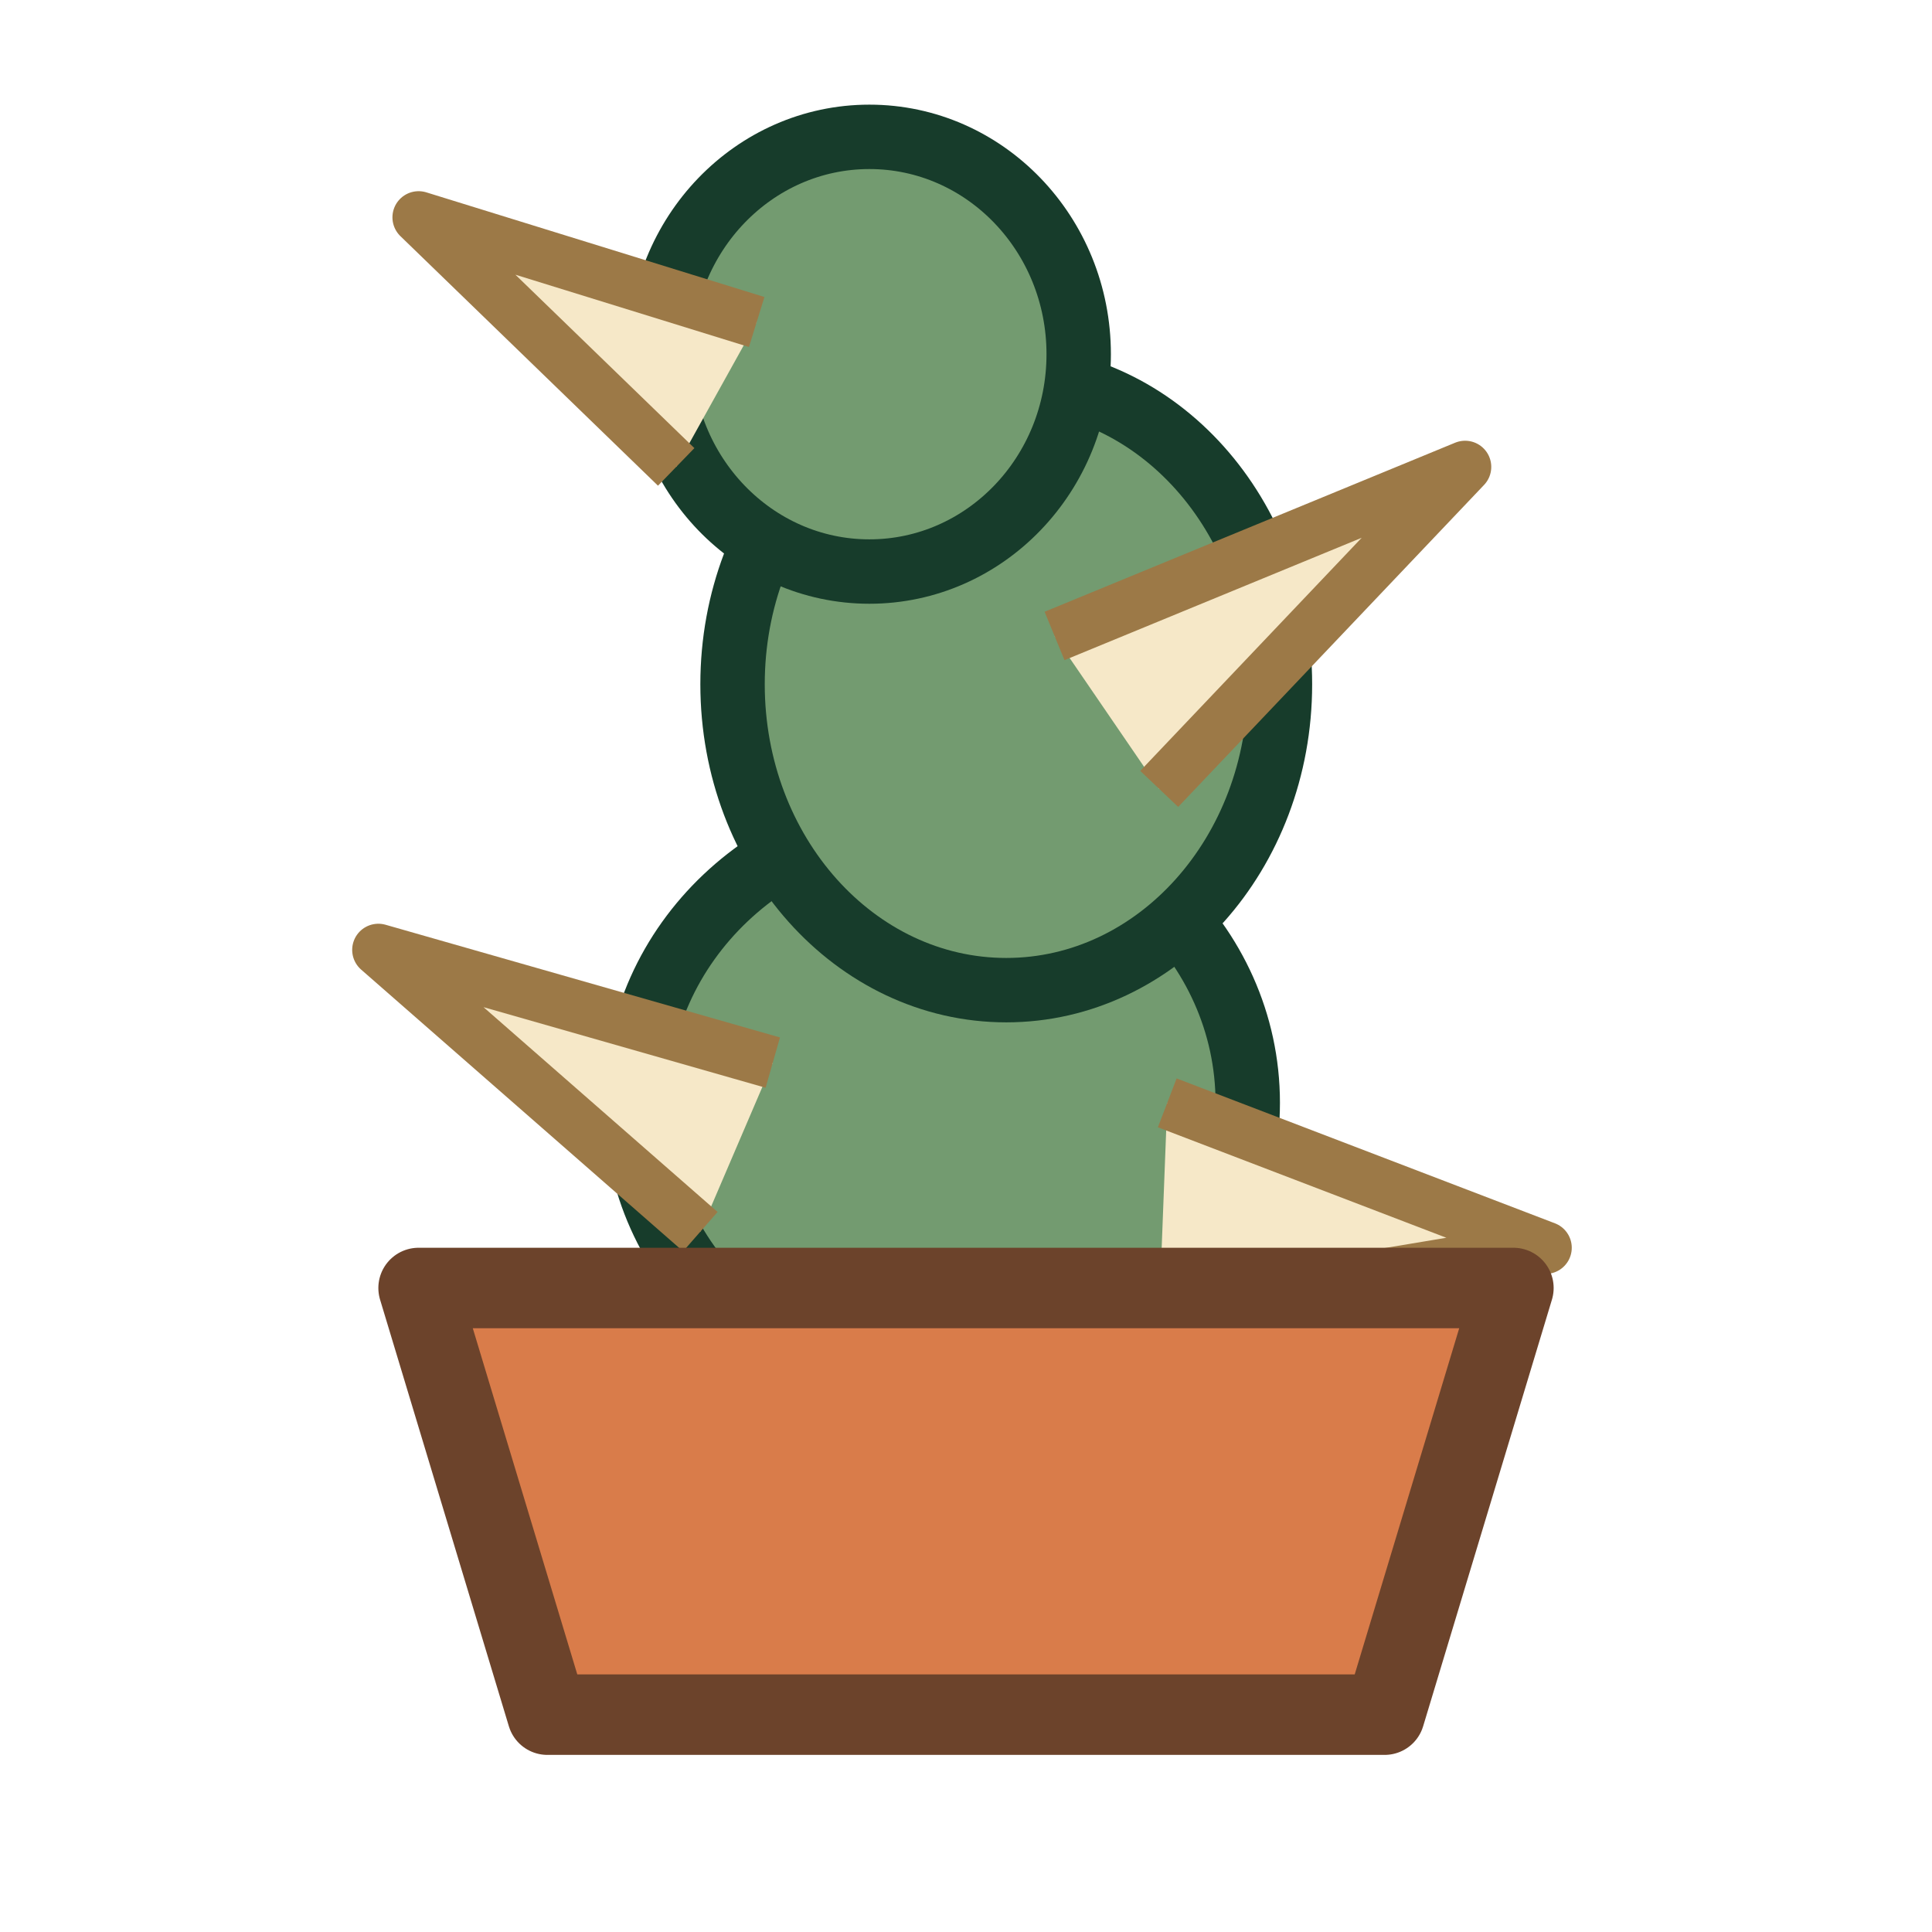
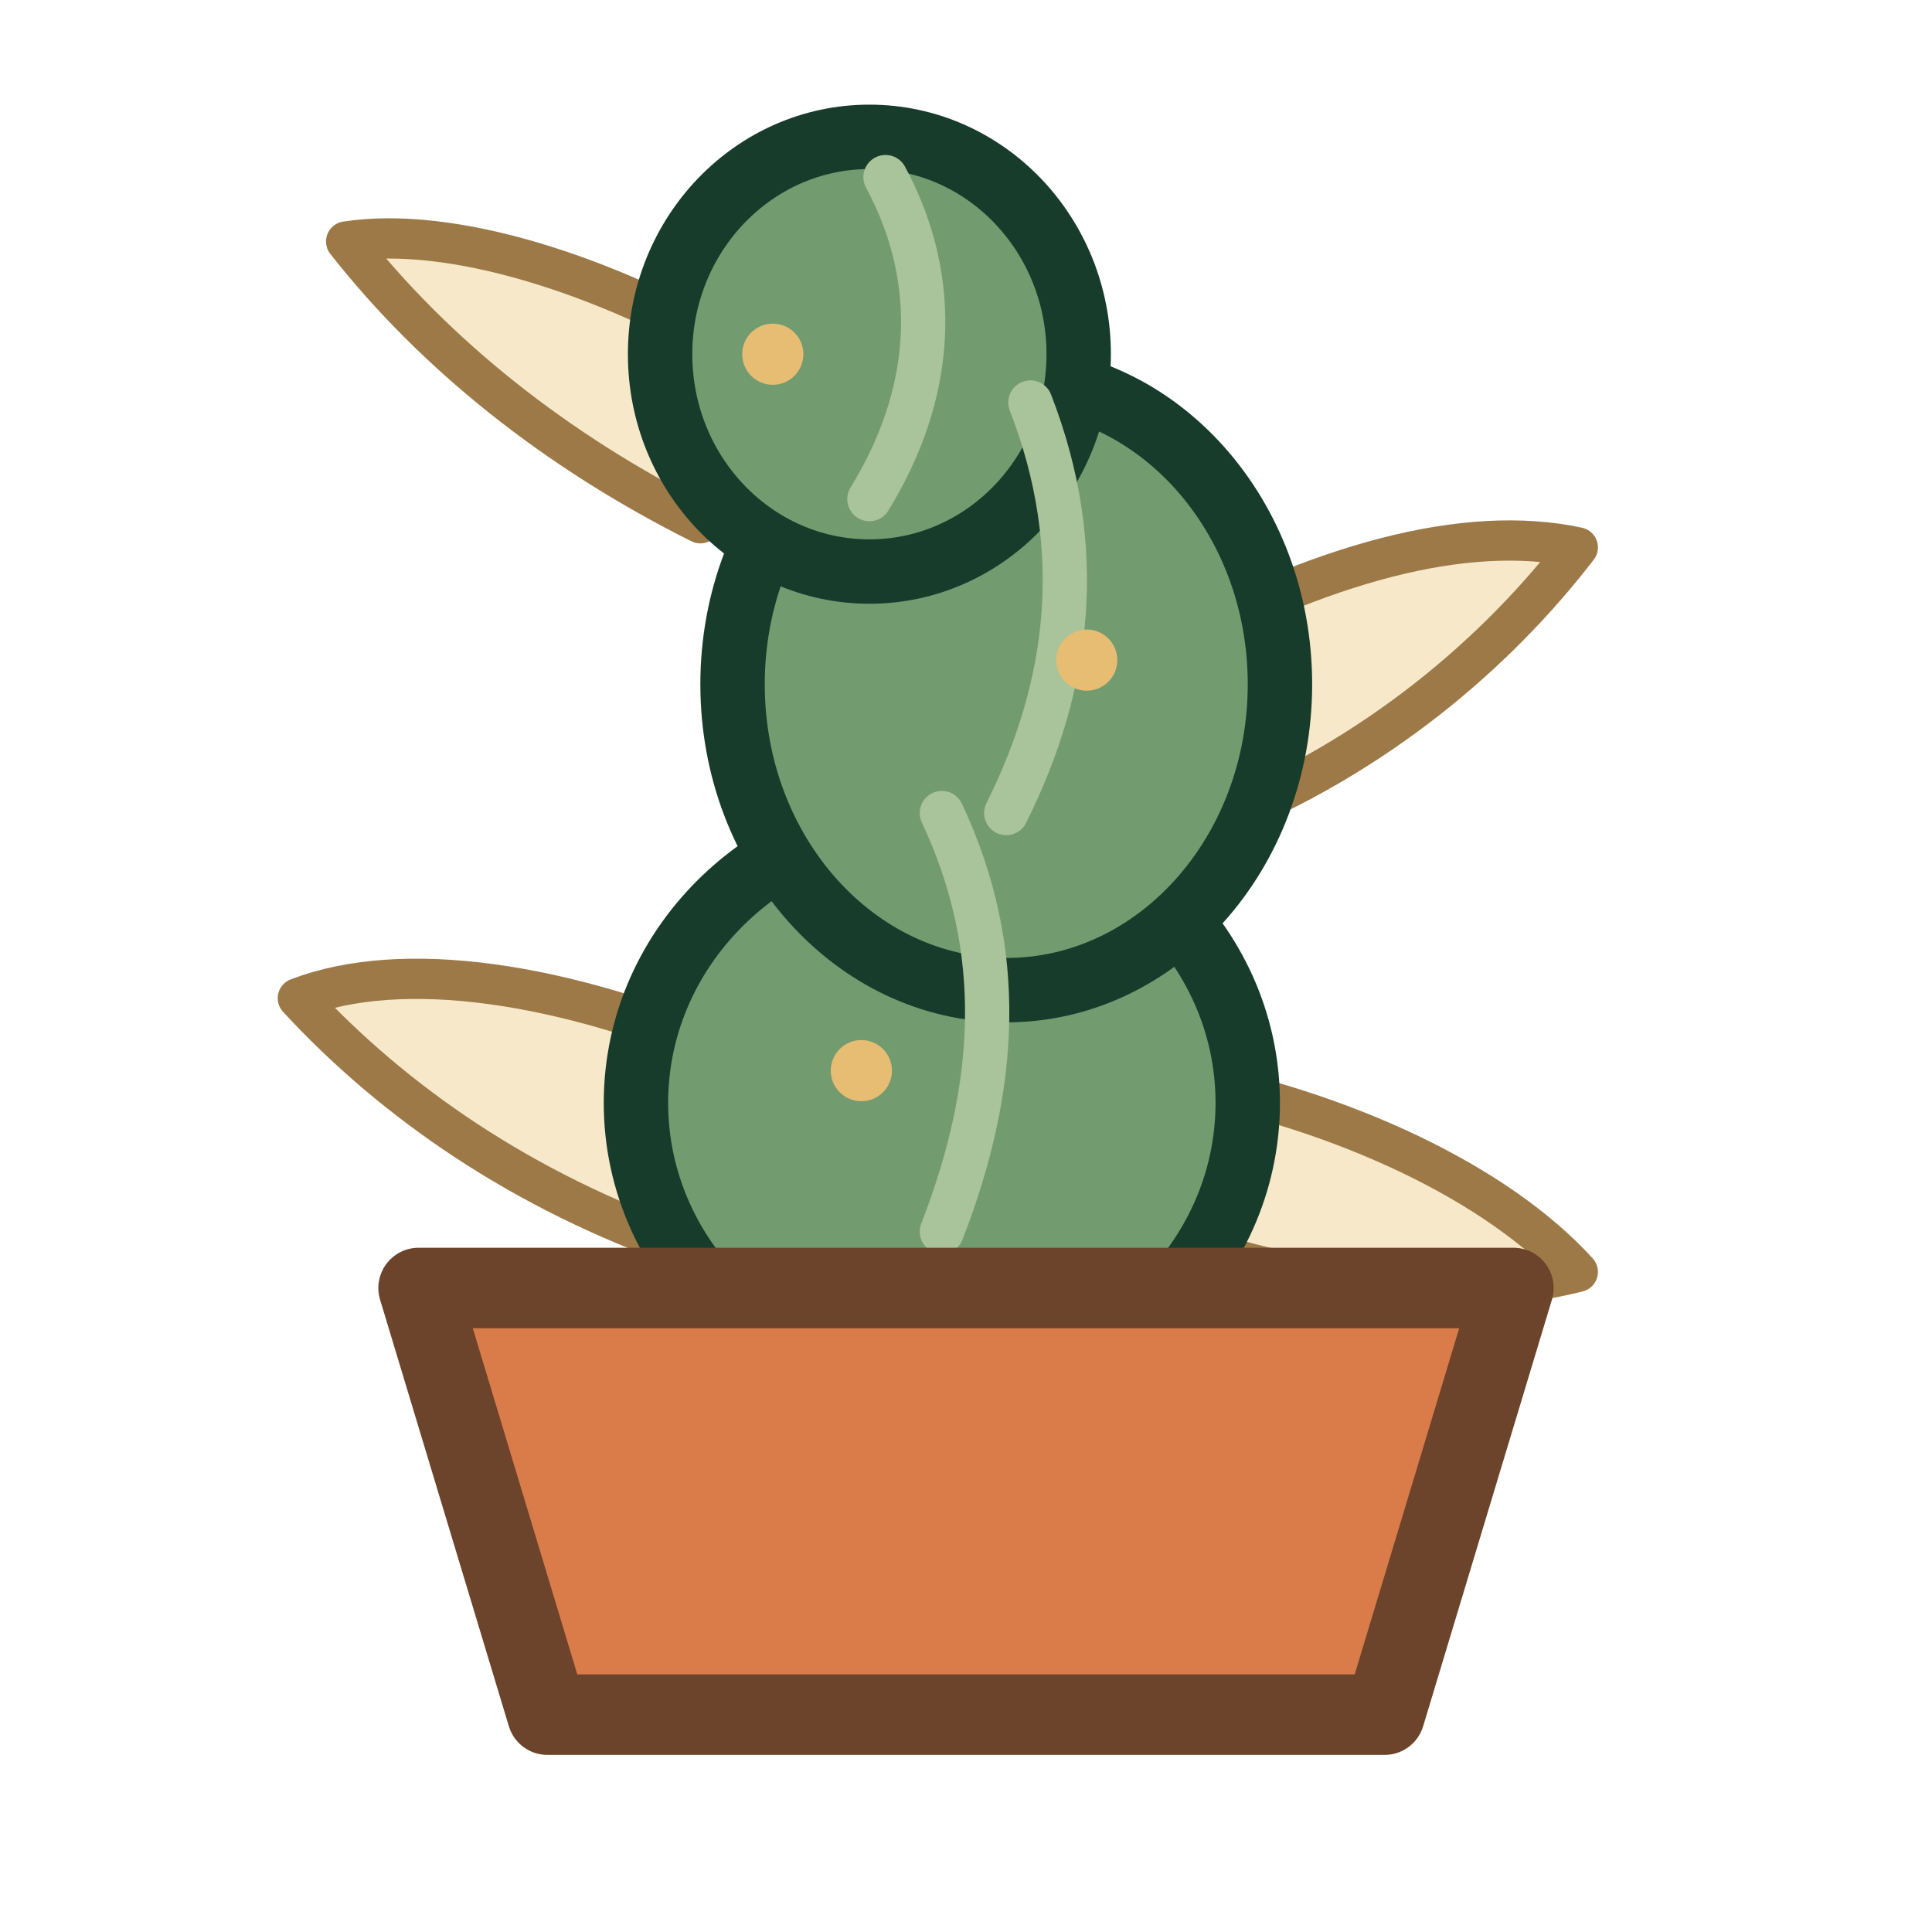
<svg xmlns="http://www.w3.org/2000/svg" viewBox="0 0 24 24" role="img" aria-labelledby="title">
+   <g fill="#f6e8c8" stroke="#9c7947" stroke-linejoin="round" stroke-width=".5">
+     <path d="M9.2 4.4C7.5 3.4 5.6 2.8 4.3 3c1.1 1.4 2.6 2.6 4.4 3.5Z" />
+     <path d="M14.4 8.1c2-1.1 3.8-1.6 5.2-1.3-1 1.3-2.5 2.6-4.5 3.4Z" />
+     <path d="M9.1 13.1c-2.1-.9-4.1-1.2-5.4-.7 1.2 1.3 2.8 2.4 4.8 3.1Z" />
+     <path d="M14.6 13.4c2.1.4 4 1.3 5 2.4-1.6.4-3.5.2-5.3-.5Z" />
+   </g>
  <g fill="#739b70" stroke="#173c2b" stroke-width=".8">
    <ellipse cx="11.7" cy="13.7" rx="3.8" ry="3.6" />
    <ellipse cx="12.5" cy="8.5" rx="3.4" ry="3.8" />
    <ellipse cx="10.8" cy="4.4" rx="2.6" ry="2.7" />
  </g>
-   <path d="m9.4 4-4.2-1.3 3.2 3.1m4.7 2.1 5.1-2.1-3.8 4m-4.8 3.4-4.9-1.4 4 3.5m5.8-1.6 4.7 1.8-4.8.8" fill="#f6e8c8" stroke="#9c7947" stroke-linejoin="round" stroke-width=".65" />
+   <path d="M11 2.2c.7 1.3.6 2.7-.2 4m2-1.2c.7 1.8.5 3.5-.3 5.1m-.8 0c.8 1.7.7 3.4 0 5.2" fill="none" stroke="#a9c39a" stroke-linecap="round" stroke-width=".55" />
+   <g fill="#e6bd72">
+     <circle cx="9.6" cy="4.4" r=".38" />
+     <circle cx="13.5" cy="8.2" r=".38" />
+     <circle cx="10.7" cy="13.3" r=".38" />
+   </g>
  <path d="M5.2 16h13.6l-1.6 5.3H6.8z" fill="#d97c4a" stroke="#6c432b" stroke-linejoin="round" stroke-width="1" />
</svg>
